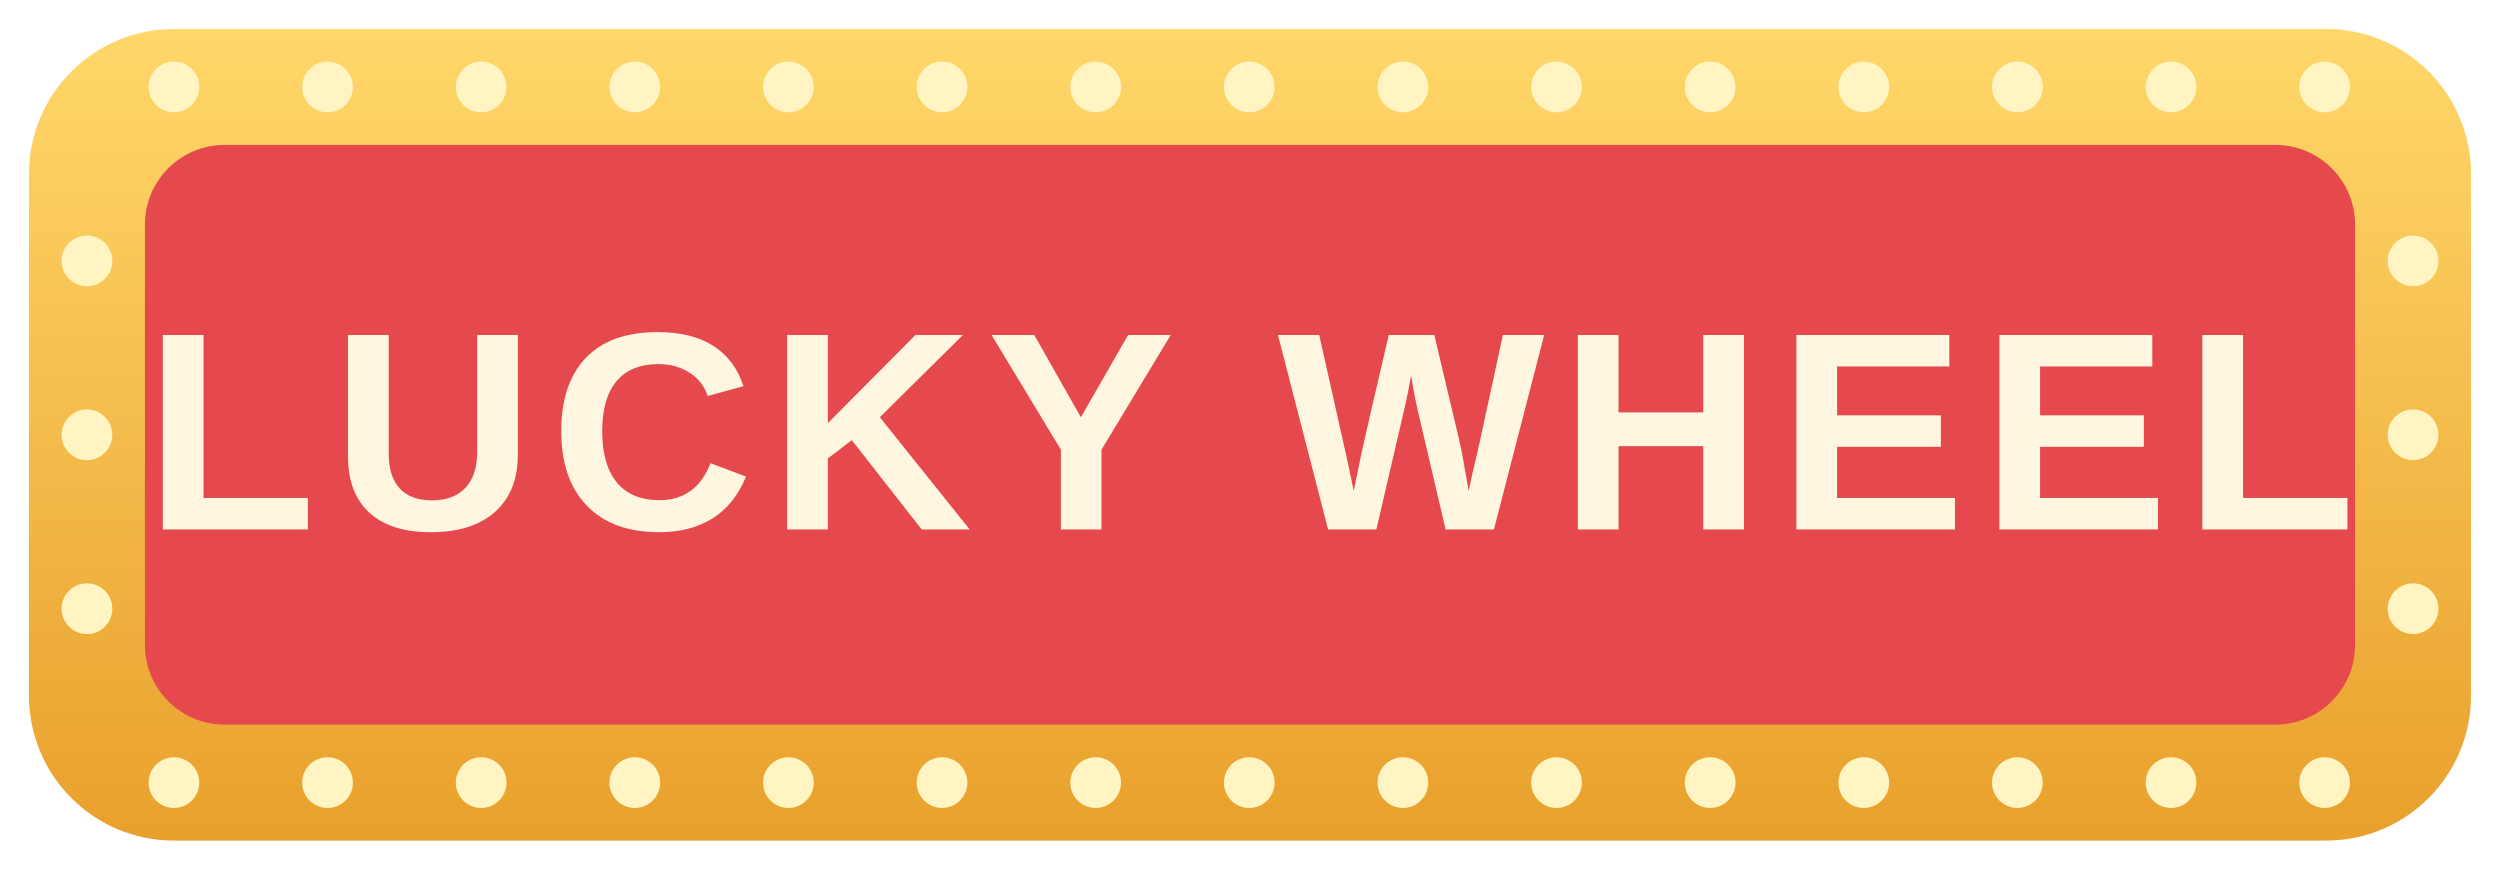
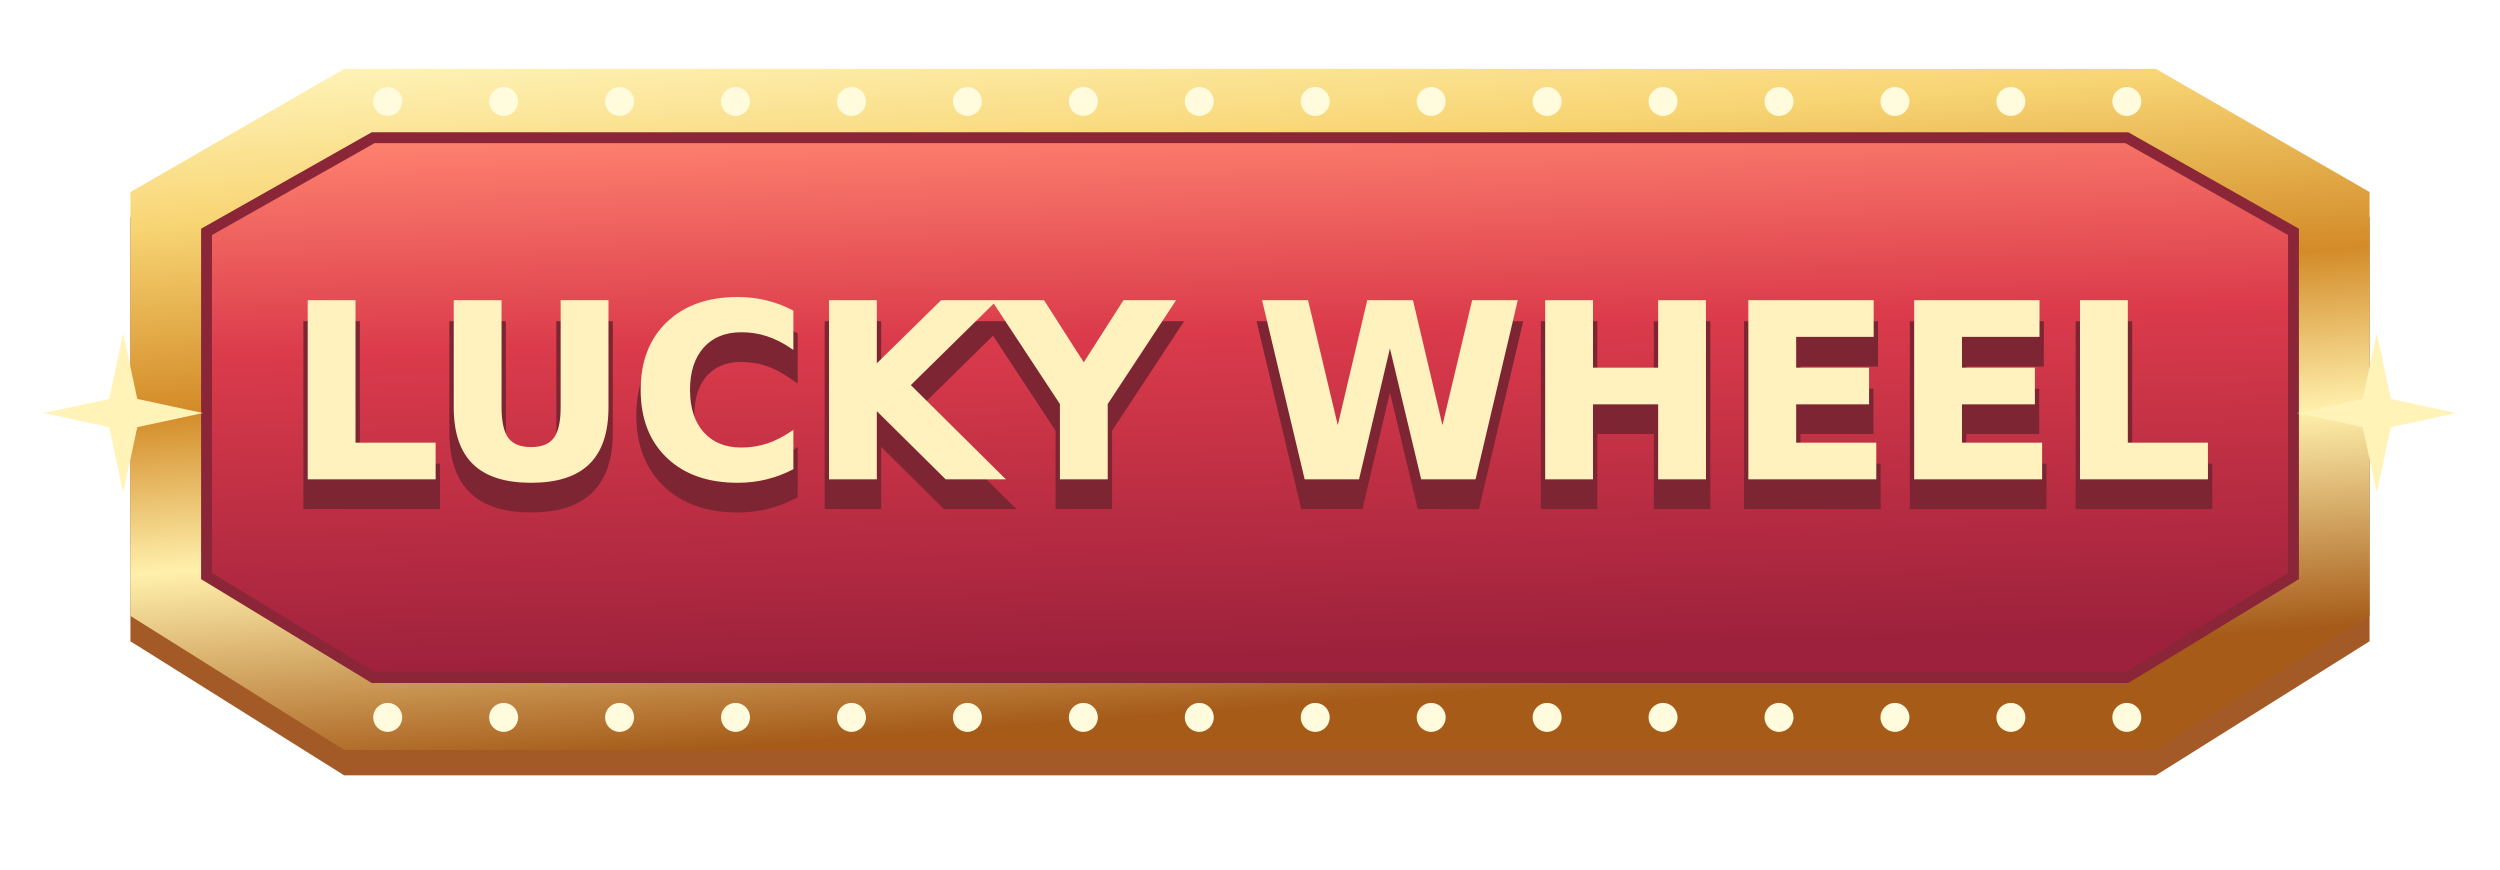
- <svg xmlns="http://www.w3.org/2000/svg" width="690" height="240" viewBox="0 0 690 240">
-   <defs>
-     <linearGradient id="g" x1="0" y1="0" x2="0" y2="1">
-       <stop offset="0" stop-color="#ffd76a" />
-       <stop offset="1" stop-color="#e9a02c" />
+ <svg xmlns="http://www.w3.org/2000/svg" width="690" height="240" viewBox="0 0 690 240" version="1.1" id="svg59">
+   <defs id="defs24">
+     <linearGradient id="gold" x2=".25" y2="1">
+       <stop stop-color="#fff6bf" id="stop1" />
+       <stop offset=".22" stop-color="#f8d574" id="stop2" />
+       <stop offset=".48" stop-color="#d38b28" id="stop3" />
+       <stop offset=".7" stop-color="#fff0ac" id="stop4" />
+       <stop offset="1" stop-color="#a65b19" id="stop5" />
+     </linearGradient>
+     <linearGradient id="red" x2=".1" y2="1">
+       <stop stop-color="#ff8470" id="stop6" />
+       <stop offset=".4" stop-color="#db3b4b" id="stop7" />
+       <stop offset="1" stop-color="#9d213c" id="stop8" />
+     </linearGradient>
+     <linearGradient id="cream" x2="0" y2="1">
+       <stop stop-color="#fffdf1" id="stop9" />
+       <stop offset="1" stop-color="#ffe3ba" id="stop10" />
+     </linearGradient>
+     <linearGradient id="blue" x2=".4" y2="1">
+       <stop stop-color="#8ee8fa" id="stop11" />
+       <stop offset=".5" stop-color="#36b7dc" id="stop12" />
+       <stop offset="1" stop-color="#186dba" id="stop13" />
+     </linearGradient>
+     <linearGradient id="mint" x2=".4" y2="1">
+       <stop stop-color="#b2f7d0" id="stop14" />
+       <stop offset="1" stop-color="#249f88" id="stop15" />
+     </linearGradient>
+     <radialGradient id="wall">
+       <stop stop-color="#fffef3" id="stop16" />
+       <stop offset=".65" stop-color="#ffe9c7" id="stop17" />
+       <stop offset="1" stop-color="#f4c695" id="stop18" />
+     </radialGradient>
+     <linearGradient id="velvet">
+       <stop stop-color="#98263f" id="stop19" />
+       <stop offset=".2" stop-color="#ea5c58" id="stop20" />
+       <stop offset=".4" stop-color="#b63045" id="stop21" />
+       <stop offset=".65" stop-color="#f17a67" id="stop22" />
+       <stop offset=".85" stop-color="#ad2c42" id="stop23" />
+       <stop offset="1" stop-color="#d94b51" id="stop24" />
    </linearGradient>
  </defs>
-   <rect x="8" y="8" width="674" height="224" rx="40" fill="url(#g)" />
-   <rect x="40" y="40" width="610" height="160" rx="22" fill="#e5484d" />
-   <g fill="#fff4c2">
-     <circle cx="48.0" cy="24.0" r="7" />
-     <circle cx="90.4" cy="24.0" r="7" />
-     <circle cx="132.8" cy="24.0" r="7" />
-     <circle cx="175.2" cy="24.0" r="7" />
-     <circle cx="217.6" cy="24.0" r="7" />
-     <circle cx="260.0" cy="24.0" r="7" />
-     <circle cx="302.4" cy="24.0" r="7" />
-     <circle cx="344.8" cy="24.0" r="7" />
-     <circle cx="387.2" cy="24.0" r="7" />
-     <circle cx="429.6" cy="24.0" r="7" />
-     <circle cx="472.0" cy="24.0" r="7" />
-     <circle cx="514.4" cy="24.0" r="7" />
-     <circle cx="556.8" cy="24.0" r="7" />
-     <circle cx="599.2" cy="24.0" r="7" />
-     <circle cx="641.6" cy="24.0" r="7" />
-     <circle cx="48.0" cy="216.0" r="7" />
-     <circle cx="90.4" cy="216.0" r="7" />
-     <circle cx="132.8" cy="216.0" r="7" />
-     <circle cx="175.2" cy="216.0" r="7" />
-     <circle cx="217.6" cy="216.0" r="7" />
-     <circle cx="260.0" cy="216.0" r="7" />
-     <circle cx="302.4" cy="216.0" r="7" />
-     <circle cx="344.8" cy="216.0" r="7" />
-     <circle cx="387.2" cy="216.0" r="7" />
-     <circle cx="429.6" cy="216.0" r="7" />
-     <circle cx="472.0" cy="216.0" r="7" />
-     <circle cx="514.4" cy="216.0" r="7" />
-     <circle cx="556.8" cy="216.0" r="7" />
-     <circle cx="599.2" cy="216.0" r="7" />
-     <circle cx="641.6" cy="216.0" r="7" />
-     <circle cx="24.0" cy="72.0" r="7" />
-     <circle cx="666.0" cy="72.0" r="7" />
-     <circle cx="24.0" cy="120.0" r="7" />
-     <circle cx="666.0" cy="120.0" r="7" />
-     <circle cx="24.0" cy="168.0" r="7" />
-     <circle cx="666.0" cy="168.0" r="7" />
-   </g>
-   <text x="345" y="124" fill="#fff6e0" font-family="Arial Black,Arial,sans-serif" font-weight="900" font-size="78" text-anchor="middle" dominant-baseline="middle" letter-spacing="4">LUCKY WHEEL</text>
+   <path d="M36 60L95 26H595L654 60V177L595 214H95L36 177Z" fill="#a35a26" id="path24" />
+   <path d="M36 53L95 19H595L654 53V170L595 207H95L36 170Z" fill="url(#gold)" id="path25" />
+   <path d="M57 64L103 38H587L633 64V159L587 187H103L57 159Z" fill="url(#red)" stroke="#8b2638" stroke-width="3" id="path26" />
+   <circle cx="107" cy="28" r="4" fill="#fffbdc" id="circle26" />
+   <circle cx="107" cy="198" r="4" fill="#fffbdc" id="circle27" />
+   <circle cx="139" cy="28" r="4" fill="#fffbdc" id="circle28" />
+   <circle cx="139" cy="198" r="4" fill="#fffbdc" id="circle29" />
+   <circle cx="171" cy="28" r="4" fill="#fffbdc" id="circle30" />
+   <circle cx="171" cy="198" r="4" fill="#fffbdc" id="circle31" />
+   <circle cx="203" cy="28" r="4" fill="#fffbdc" id="circle32" />
+   <circle cx="203" cy="198" r="4" fill="#fffbdc" id="circle33" />
+   <circle cx="235" cy="28" r="4" fill="#fffbdc" id="circle34" />
+   <circle cx="235" cy="198" r="4" fill="#fffbdc" id="circle35" />
+   <circle cx="267" cy="28" r="4" fill="#fffbdc" id="circle36" />
+   <circle cx="267" cy="198" r="4" fill="#fffbdc" id="circle37" />
+   <circle cx="299" cy="28" r="4" fill="#fffbdc" id="circle38" />
+   <circle cx="299" cy="198" r="4" fill="#fffbdc" id="circle39" />
+   <circle cx="331" cy="28" r="4" fill="#fffbdc" id="circle40" />
+   <circle cx="331" cy="198" r="4" fill="#fffbdc" id="circle41" />
+   <circle cx="363" cy="28" r="4" fill="#fffbdc" id="circle42" />
+   <circle cx="363" cy="198" r="4" fill="#fffbdc" id="circle43" />
+   <circle cx="395" cy="28" r="4" fill="#fffbdc" id="circle44" />
+   <circle cx="395" cy="198" r="4" fill="#fffbdc" id="circle45" />
+   <circle cx="427" cy="28" r="4" fill="#fffbdc" id="circle46" />
+   <circle cx="427" cy="198" r="4" fill="#fffbdc" id="circle47" />
+   <circle cx="459" cy="28" r="4" fill="#fffbdc" id="circle48" />
+   <circle cx="459" cy="198" r="4" fill="#fffbdc" id="circle49" />
+   <circle cx="491" cy="28" r="4" fill="#fffbdc" id="circle50" />
+   <circle cx="491" cy="198" r="4" fill="#fffbdc" id="circle51" />
+   <circle cx="523" cy="28" r="4" fill="#fffbdc" id="circle52" />
+   <circle cx="523" cy="198" r="4" fill="#fffbdc" id="circle53" />
+   <circle cx="555" cy="28" r="4" fill="#fffbdc" id="circle54" />
+   <circle cx="555" cy="198" r="4" fill="#fffbdc" id="circle55" />
+   <circle cx="587" cy="28" r="4" fill="#fffbdc" id="circle56" />
+   <circle cx="587" cy="198" r="4" fill="#fffbdc" id="circle57" />
+   <path d="M 85.228,90.157 H 97.823 V 129.48 H 119.938 V 139 H 85.228 Z m 40.305,0 h 12.595 v 29.28 q 0,6.052 1.963,8.669 1.996,2.584 6.478,2.584 4.515,0 6.478,-2.584 1.996,-2.617 1.996,-8.669 V 90.157 h 12.595 v 29.28 q 0,10.371 -5.202,15.441 -5.202,5.071 -15.867,5.071 -10.632,0 -15.834,-5.071 -5.202,-5.071 -5.202,-15.441 z m 93.139,46.161 q -3.468,1.799 -7.23,2.715 -3.762,0.916 -7.852,0.916 -12.203,0 -19.334,-6.805 -7.132,-6.837 -7.132,-18.517 0,-11.712 7.132,-18.517 7.132,-6.837 19.334,-6.837 4.089,0 7.852,0.916 3.762,0.916 7.23,2.715 v 10.109 q -3.5,-2.388 -6.903,-3.5 -3.402,-1.112 -7.165,-1.112 -6.739,0 -10.6,4.318 -3.86,4.318 -3.86,11.908 0,7.557 3.86,11.875 3.86,4.318 10.6,4.318 3.762,0 7.165,-1.112 3.402,-1.112 6.903,-3.5 z m 10.436,-46.161 h 12.595 v 17.83 l 18.157,-17.83 h 14.624 L 250.961,113.286 276.904,139 H 261.135 L 241.703,119.764 V 139 h -12.595 z m 45.114,0 h 13.773 l 11.123,17.404 11.123,-17.404 h 13.806 L 305.431,118.422 V 139 h -12.595 v -20.578 z m 74.492,0 h 12.072 l 8.44,35.496 8.375,-35.496 h 12.137 l 8.375,35.496 8.44,-35.496 h 11.974 L 407.011,139 H 392.486 L 383.62,101.869 374.852,139 H 360.327 Z m 78.058,0 h 12.595 V 108.771 H 457.948 V 90.157 h 12.595 V 139 H 457.948 V 118.291 H 439.366 V 139 h -12.595 z m 56.073,0 h 33.991 v 9.52 h -21.396 v 9.095 h 20.12 v 9.52 h -20.12 v 11.188 h 22.115 V 139 h -34.71 z m 45.768,0 h 33.991 v 9.52 h -21.395 v 9.095 h 20.12 v 9.52 h -20.12 v 11.188 h 22.115 V 139 h -34.71 z m 45.768,0 h 12.595 v 39.323 h 22.115 V 139 h -34.71 z" id="text57" style="font-weight:900;font-size:67px;font-family:'DejaVu Sans';text-anchor:middle;fill:#7e2534;stroke:#7e2534;stroke-width:3" aria-label="LUCKY WHEEL" />
+   <path d="M 85.228,83.157 H 97.823 V 122.48 H 119.938 V 132 H 85.228 Z m 40.305,0 h 12.595 v 29.28 q 0,6.052 1.963,8.669 1.996,2.584 6.478,2.584 4.515,0 6.478,-2.584 1.996,-2.617 1.996,-8.669 V 83.157 h 12.595 v 29.28 q 0,10.371 -5.202,15.441 -5.202,5.071 -15.867,5.071 -10.632,0 -15.834,-5.071 -5.202,-5.071 -5.202,-15.441 z m 93.139,46.161 q -3.468,1.799 -7.23,2.715 -3.762,0.916 -7.852,0.916 -12.203,0 -19.334,-6.805 -7.132,-6.837 -7.132,-18.517 0,-11.712 7.132,-18.517 7.132,-6.837 19.334,-6.837 4.089,0 7.852,0.916 3.762,0.916 7.23,2.715 v 10.109 q -3.5,-2.388 -6.903,-3.5 -3.402,-1.112 -7.165,-1.112 -6.739,0 -10.6,4.318 -3.86,4.318 -3.86,11.908 0,7.557 3.86,11.875 3.86,4.318 10.6,4.318 3.762,0 7.165,-1.112 3.402,-1.112 6.903,-3.5 z m 10.436,-46.161 h 12.595 v 17.83 l 18.157,-17.83 h 14.624 L 250.961,106.286 276.904,132 H 261.135 L 241.703,112.764 V 132 h -12.595 z m 45.114,0 h 13.773 l 11.123,17.404 11.123,-17.404 h 13.806 L 305.431,111.422 V 132 h -12.595 v -20.578 z m 74.492,0 h 12.072 l 8.44,35.496 8.375,-35.496 h 12.137 l 8.375,35.496 8.44,-35.496 h 11.974 L 407.011,132 H 392.486 L 383.62,94.869 374.852,132 H 360.327 Z m 78.058,0 h 12.595 V 101.771 H 457.948 V 83.157 h 12.595 V 132 H 457.948 V 111.291 H 439.366 V 132 h -12.595 z m 56.073,0 h 33.991 v 9.52 h -21.396 v 9.095 h 20.12 v 9.52 h -20.12 v 11.188 h 22.115 V 132 h -34.71 z m 45.768,0 h 33.991 v 9.52 h -21.395 v 9.095 h 20.12 v 9.52 h -20.12 v 11.188 h 22.115 V 132 h -34.71 z m 45.768,0 h 12.595 v 39.323 h 22.115 V 132 h -34.71 z" id="text58" style="font-weight:900;font-size:67px;font-family:'DejaVu Sans';text-anchor:middle;fill:#fff2be;stroke:#fff2be;stroke-width:0.6" aria-label="LUCKY WHEEL" />
+   <polygon points="34.00,92.00 37.89,110.11 56.00,114.00 37.89,117.89 34.00,136.00 30.11,117.89 12.00,114.00 30.11,110.11" fill="#fff3b8" id="polygon58" />
+   <polygon points="656.00,92.00 659.89,110.11 678.00,114.00 659.89,117.89 656.00,136.00 652.11,117.89 634.00,114.00 652.11,110.11" fill="#fff3b8" id="polygon59" />
</svg>
